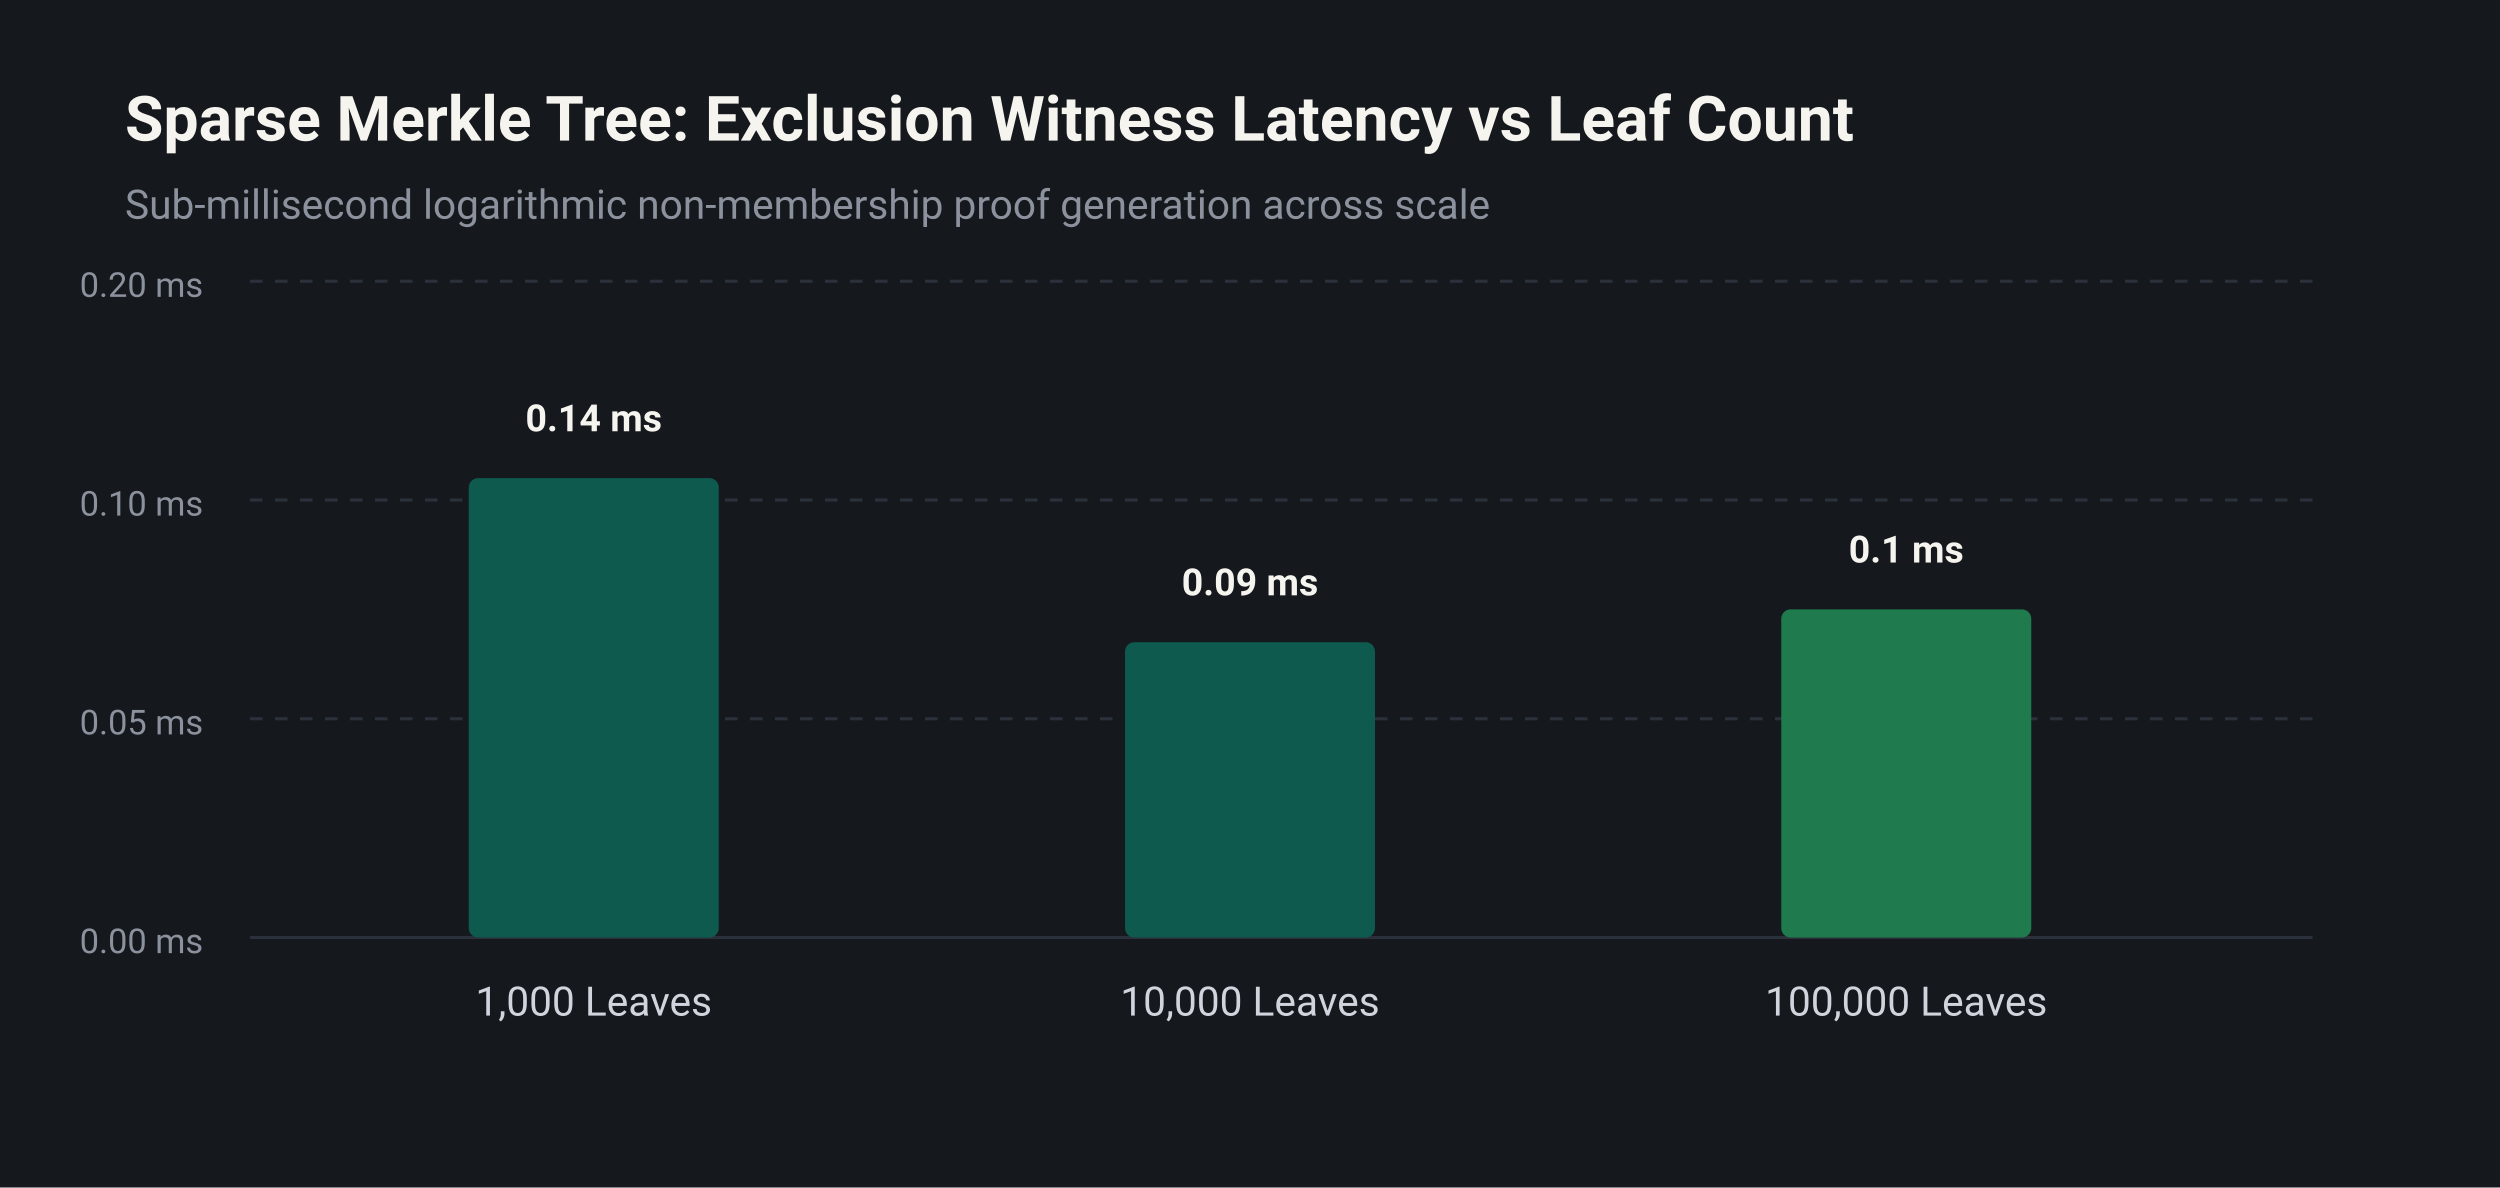
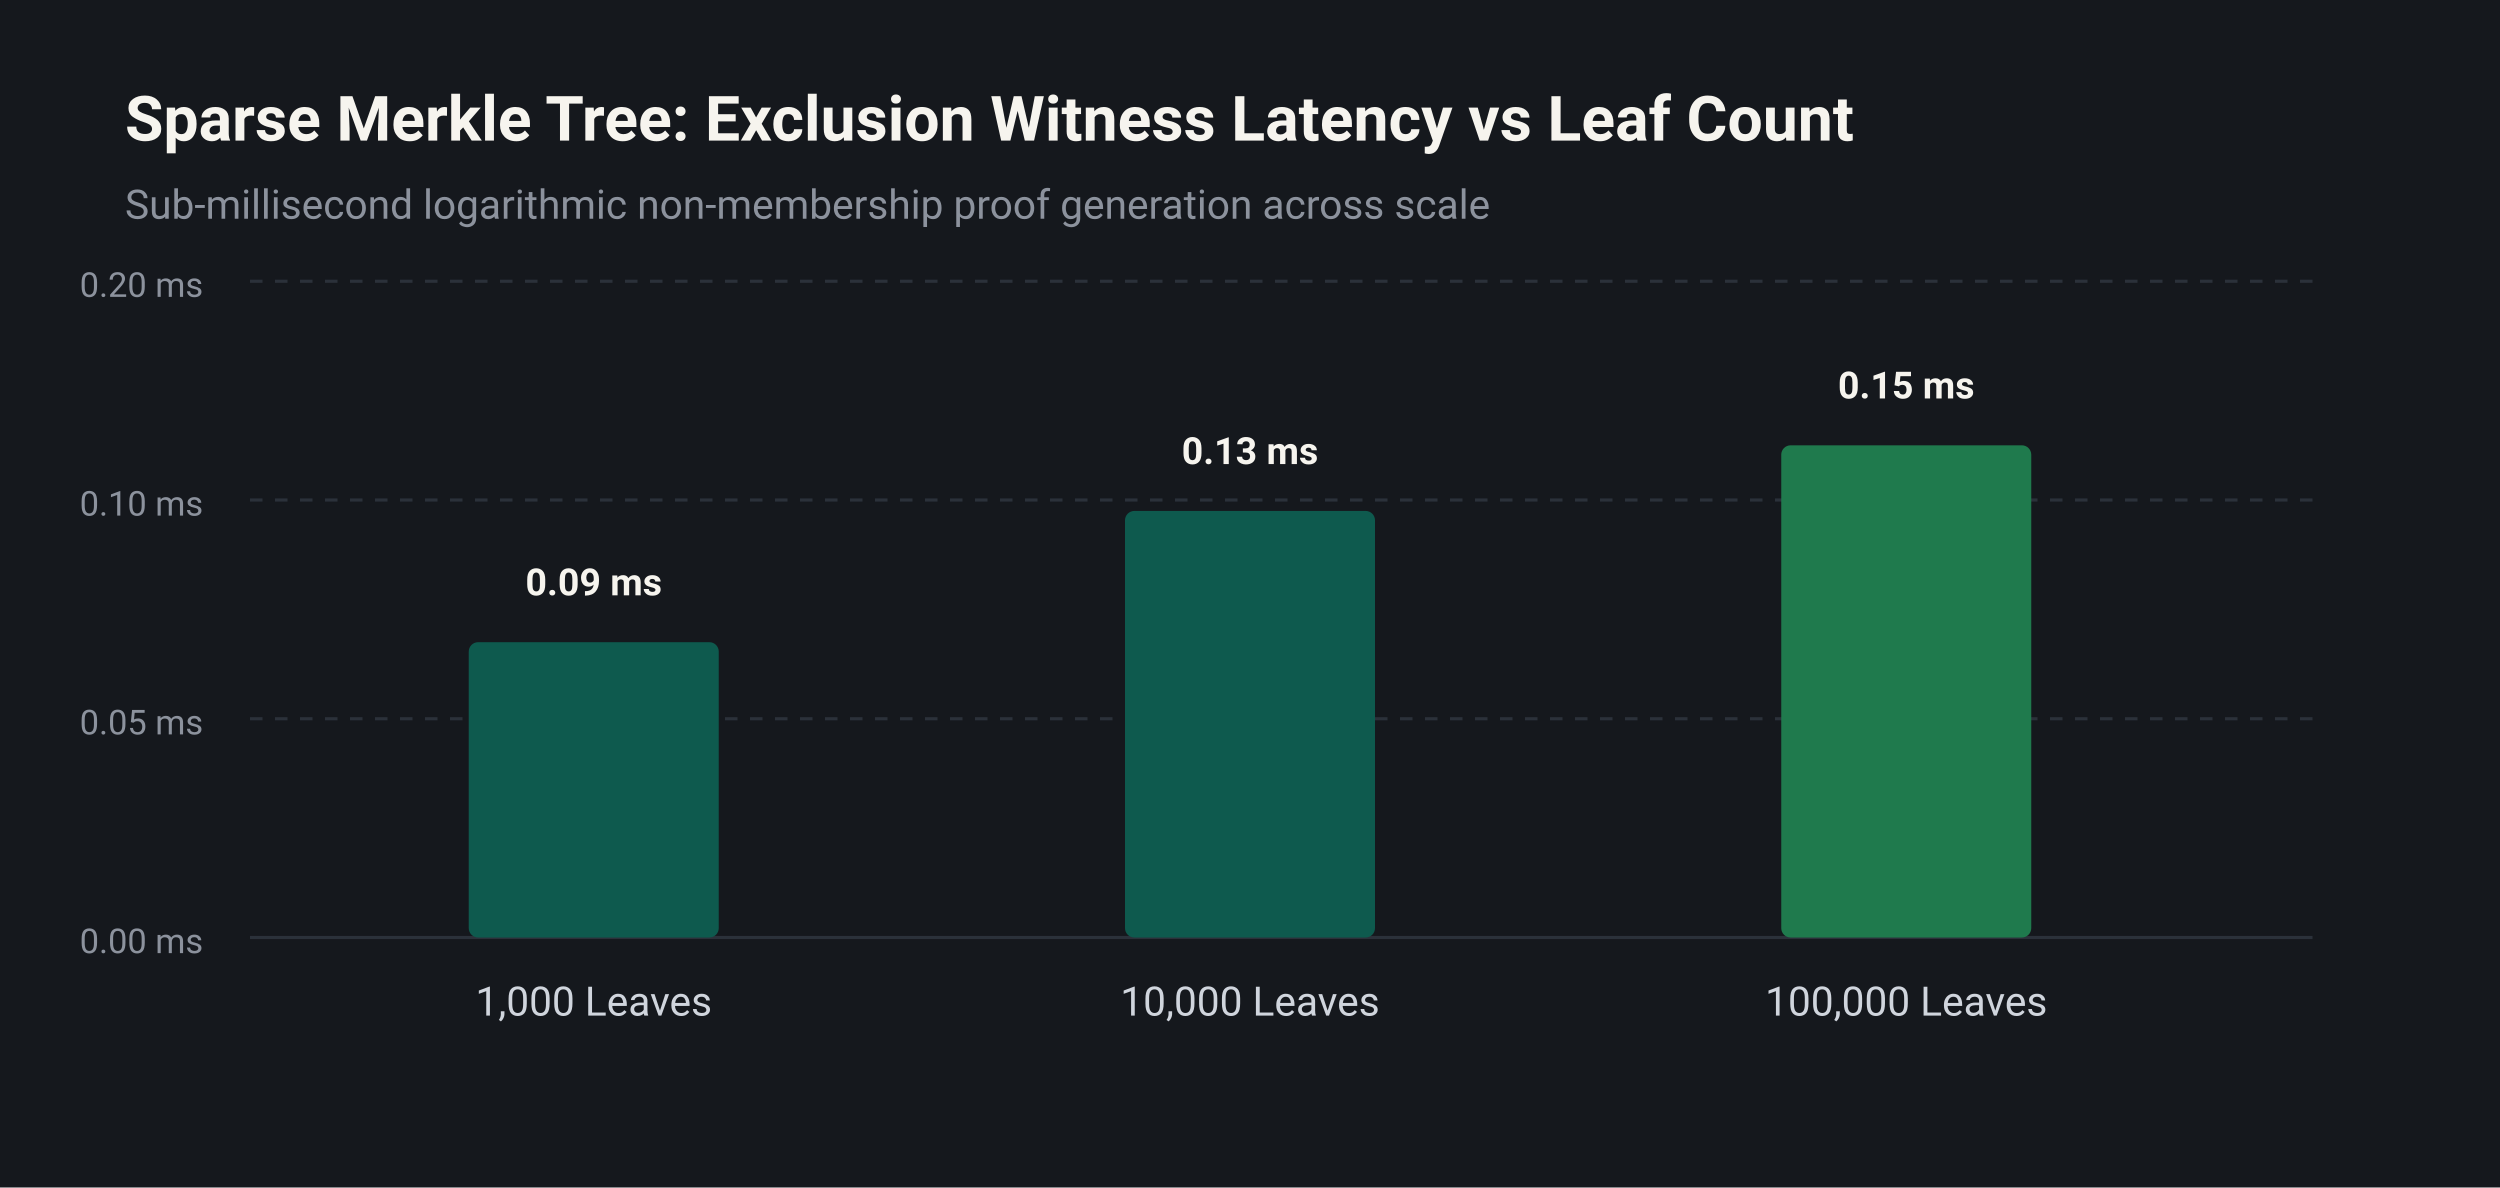
<svg xmlns="http://www.w3.org/2000/svg" width="800" height="380" viewBox="0 0 800 380" style="background:#15181D; font-family: -apple-system, BlinkMacSystemFont, 'Segoe UI', Roboto, sans-serif;">
  <rect width="800" height="380" fill="#15181D" />
  <text x="40" y="45" fill="#F6F4EE" font-size="20" font-weight="600">Sparse Merkle Tree: Exclusion Witness Latency vs Leaf Count</text>
  <text x="40" y="70" fill="#8C929D" font-size="13">Sub-millisecond logarithmic non-membership proof generation across scale</text>
  <line x1="80" y1="300" x2="740" y2="300" stroke="#2B313A" stroke-width="1" />
  <line x1="80" y1="230" x2="740" y2="230" stroke="#2B313A" stroke-width="1" stroke-dasharray="4" />
  <line x1="80" y1="160" x2="740" y2="160" stroke="#2B313A" stroke-width="1" stroke-dasharray="4" />
  <line x1="80" y1="90" x2="740" y2="90" stroke="#2B313A" stroke-width="1" stroke-dasharray="4" />
  <text x="65" y="305" fill="#8C929D" font-size="11" text-anchor="end">0.00 ms</text>
  <text x="65" y="235" fill="#8C929D" font-size="11" text-anchor="end">0.05 ms</text>
  <text x="65" y="165" fill="#8C929D" font-size="11" text-anchor="end">0.10 ms</text>
  <text x="65" y="95" fill="#8C929D" font-size="11" text-anchor="end">0.20 ms</text>
-   <rect x="150" y="153" width="80" height="147" fill="#0E5A4E" rx="3" />
+   <rect x="150" y="205.5" width="80" height="94.5" fill="#0E5A4E" rx="3" />
  <text x="190" y="325" fill="#D0D5DD" font-size="13" text-anchor="middle">1,000 Leaves</text>
-   <text x="190" y="138" fill="#F6F4EE" font-size="12" font-weight="600" text-anchor="middle">0.14 ms</text>
-   <rect x="360" y="205.5" width="80" height="94.5" fill="#0E5A4E" rx="3" />
+   <text x="190" y="190.5" fill="#F6F4EE" font-size="12" font-weight="600" text-anchor="middle">0.09 ms</text>
+   <rect x="360" y="163.5" width="80" height="136.5" fill="#0E5A4E" rx="3" />
  <text x="400" y="325" fill="#D0D5DD" font-size="13" text-anchor="middle">10,000 Leaves</text>
-   <text x="400" y="190.5" fill="#F6F4EE" font-size="12" font-weight="600" text-anchor="middle">0.09 ms</text>
-   <rect x="570" y="195" width="80" height="105" fill="#1F7A4D" rx="3" />
+   <text x="400" y="148.5" fill="#F6F4EE" font-size="12" font-weight="600" text-anchor="middle">0.13 ms</text>
+   <rect x="570" y="142.5" width="80" height="157.5" fill="#1F7A4D" rx="3" />
  <text x="610" y="325" fill="#D0D5DD" font-size="13" text-anchor="middle">100,000 Leaves</text>
-   <text x="610" y="180" fill="#F6F4EE" font-size="12" font-weight="600" text-anchor="middle">0.1 ms</text>
+   <text x="610" y="127.5" fill="#F6F4EE" font-size="12" font-weight="600" text-anchor="middle">0.15 ms</text>
</svg>
